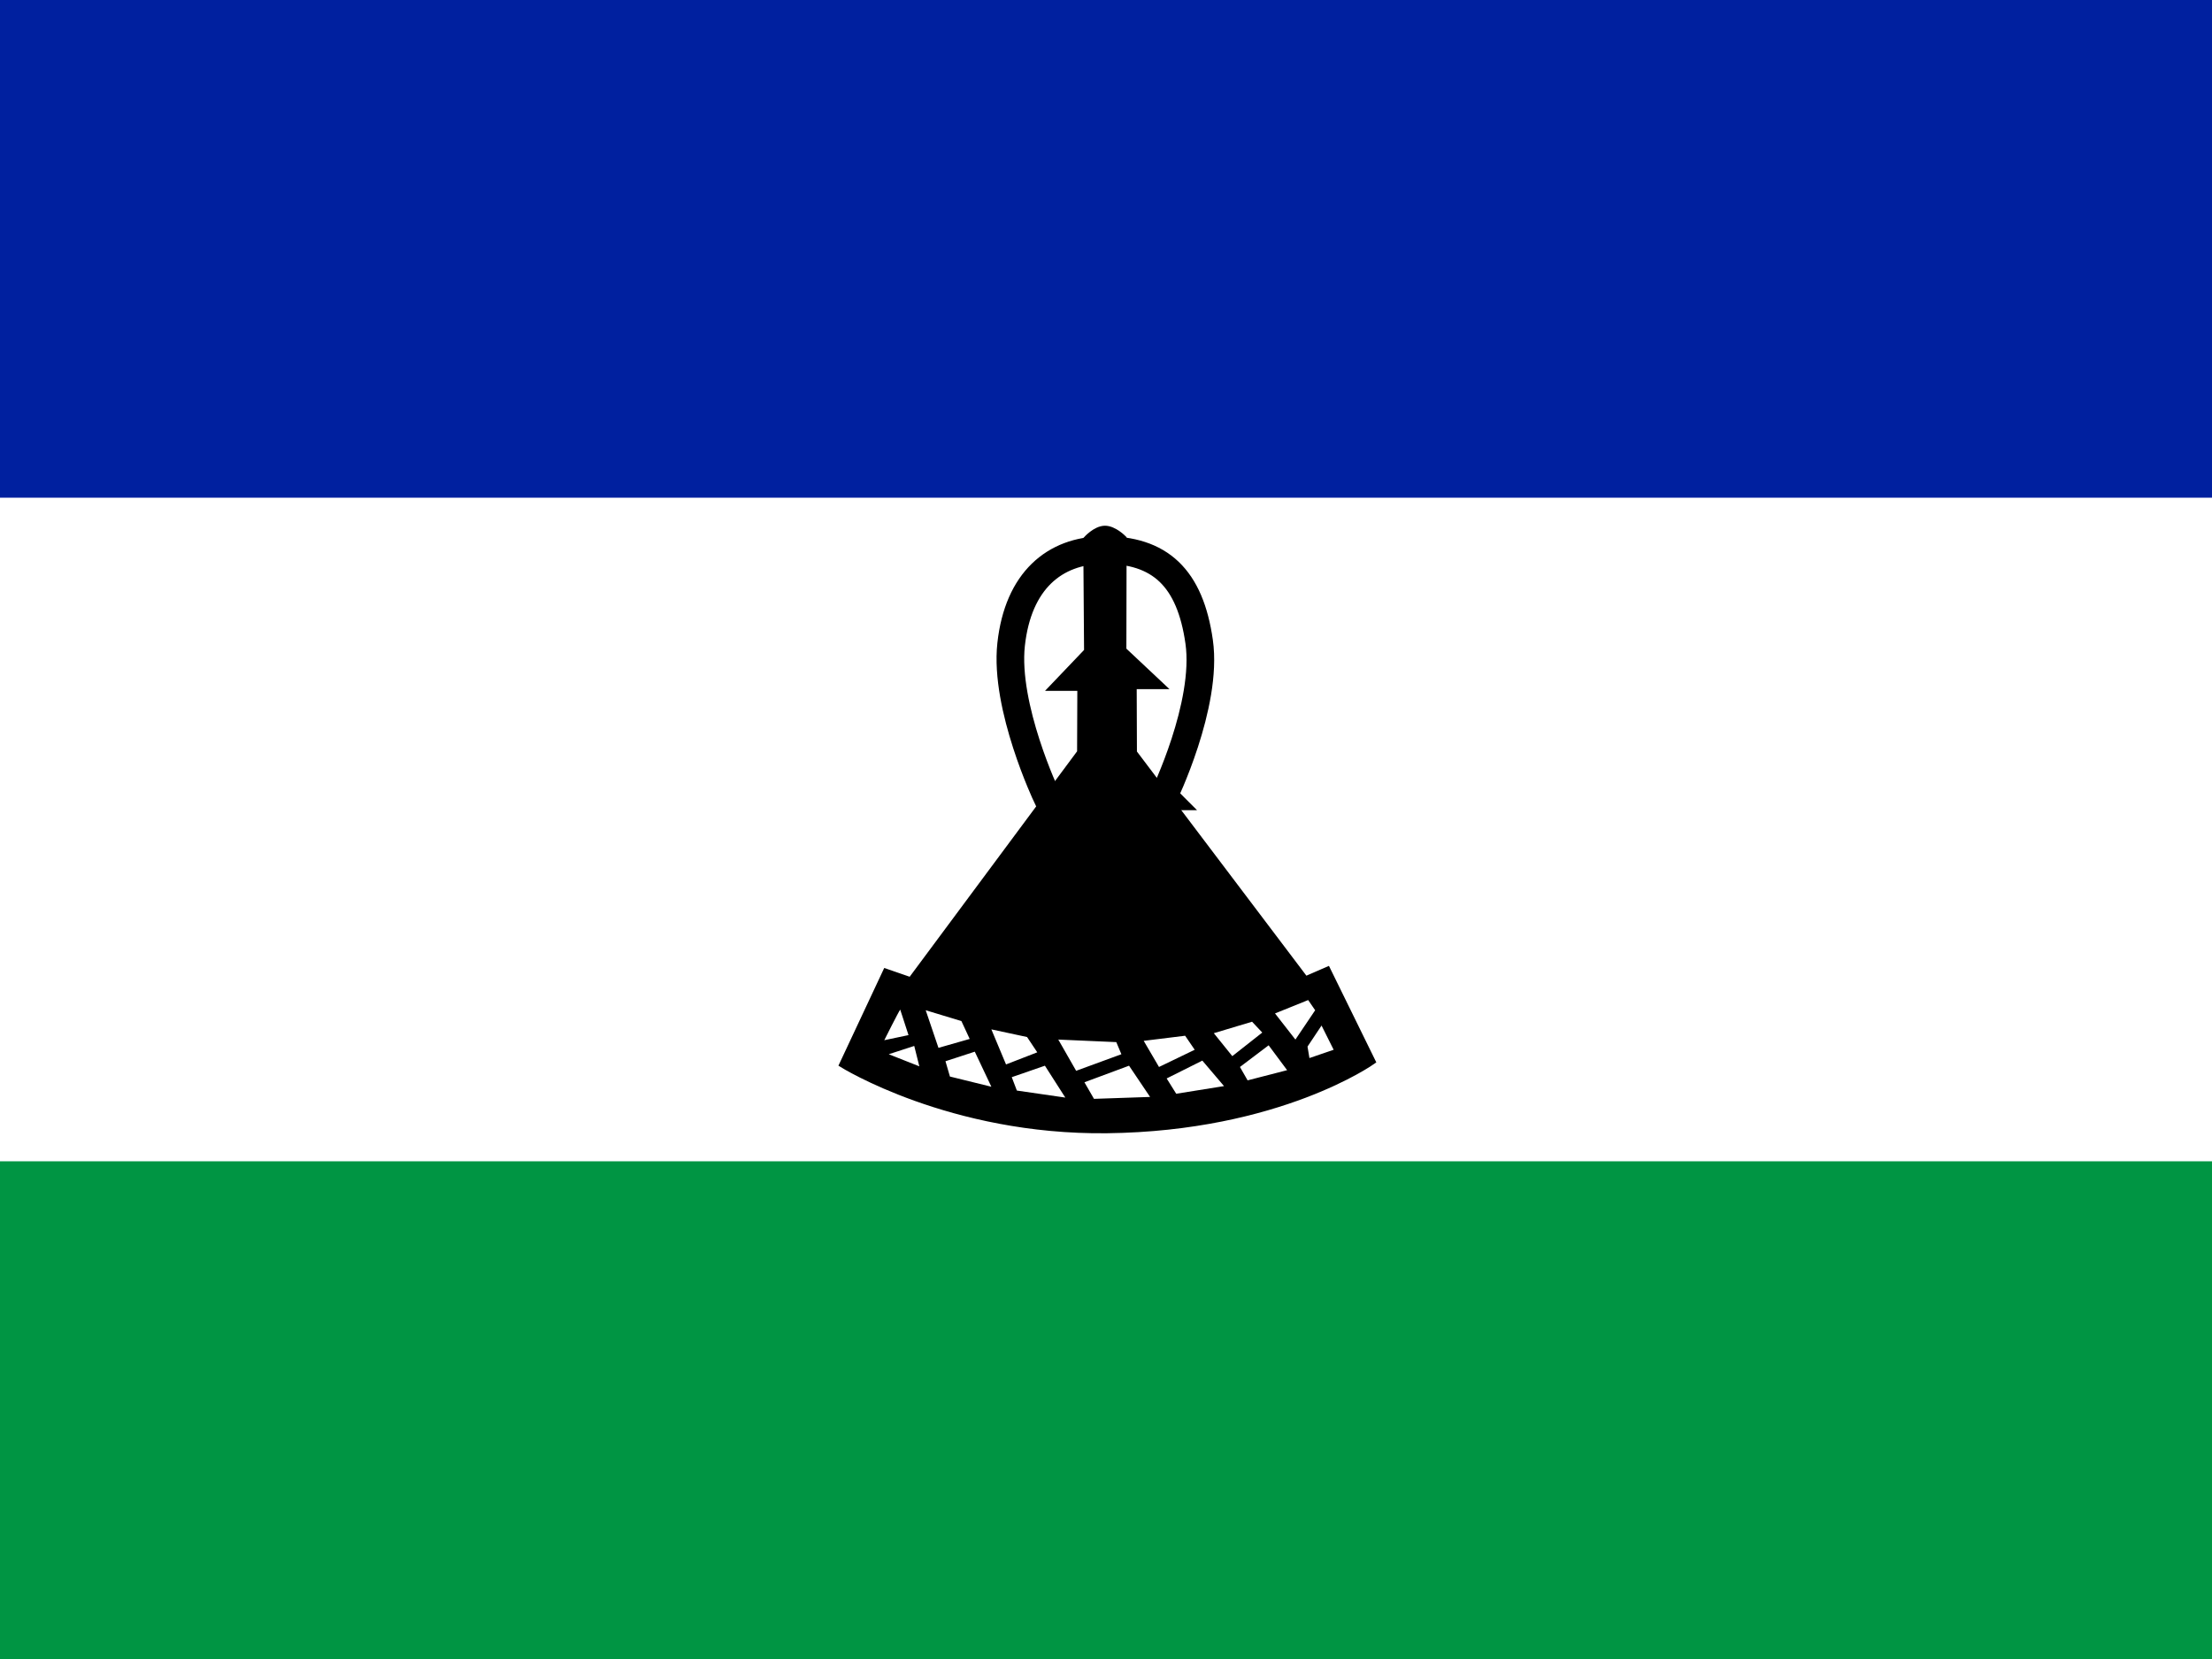
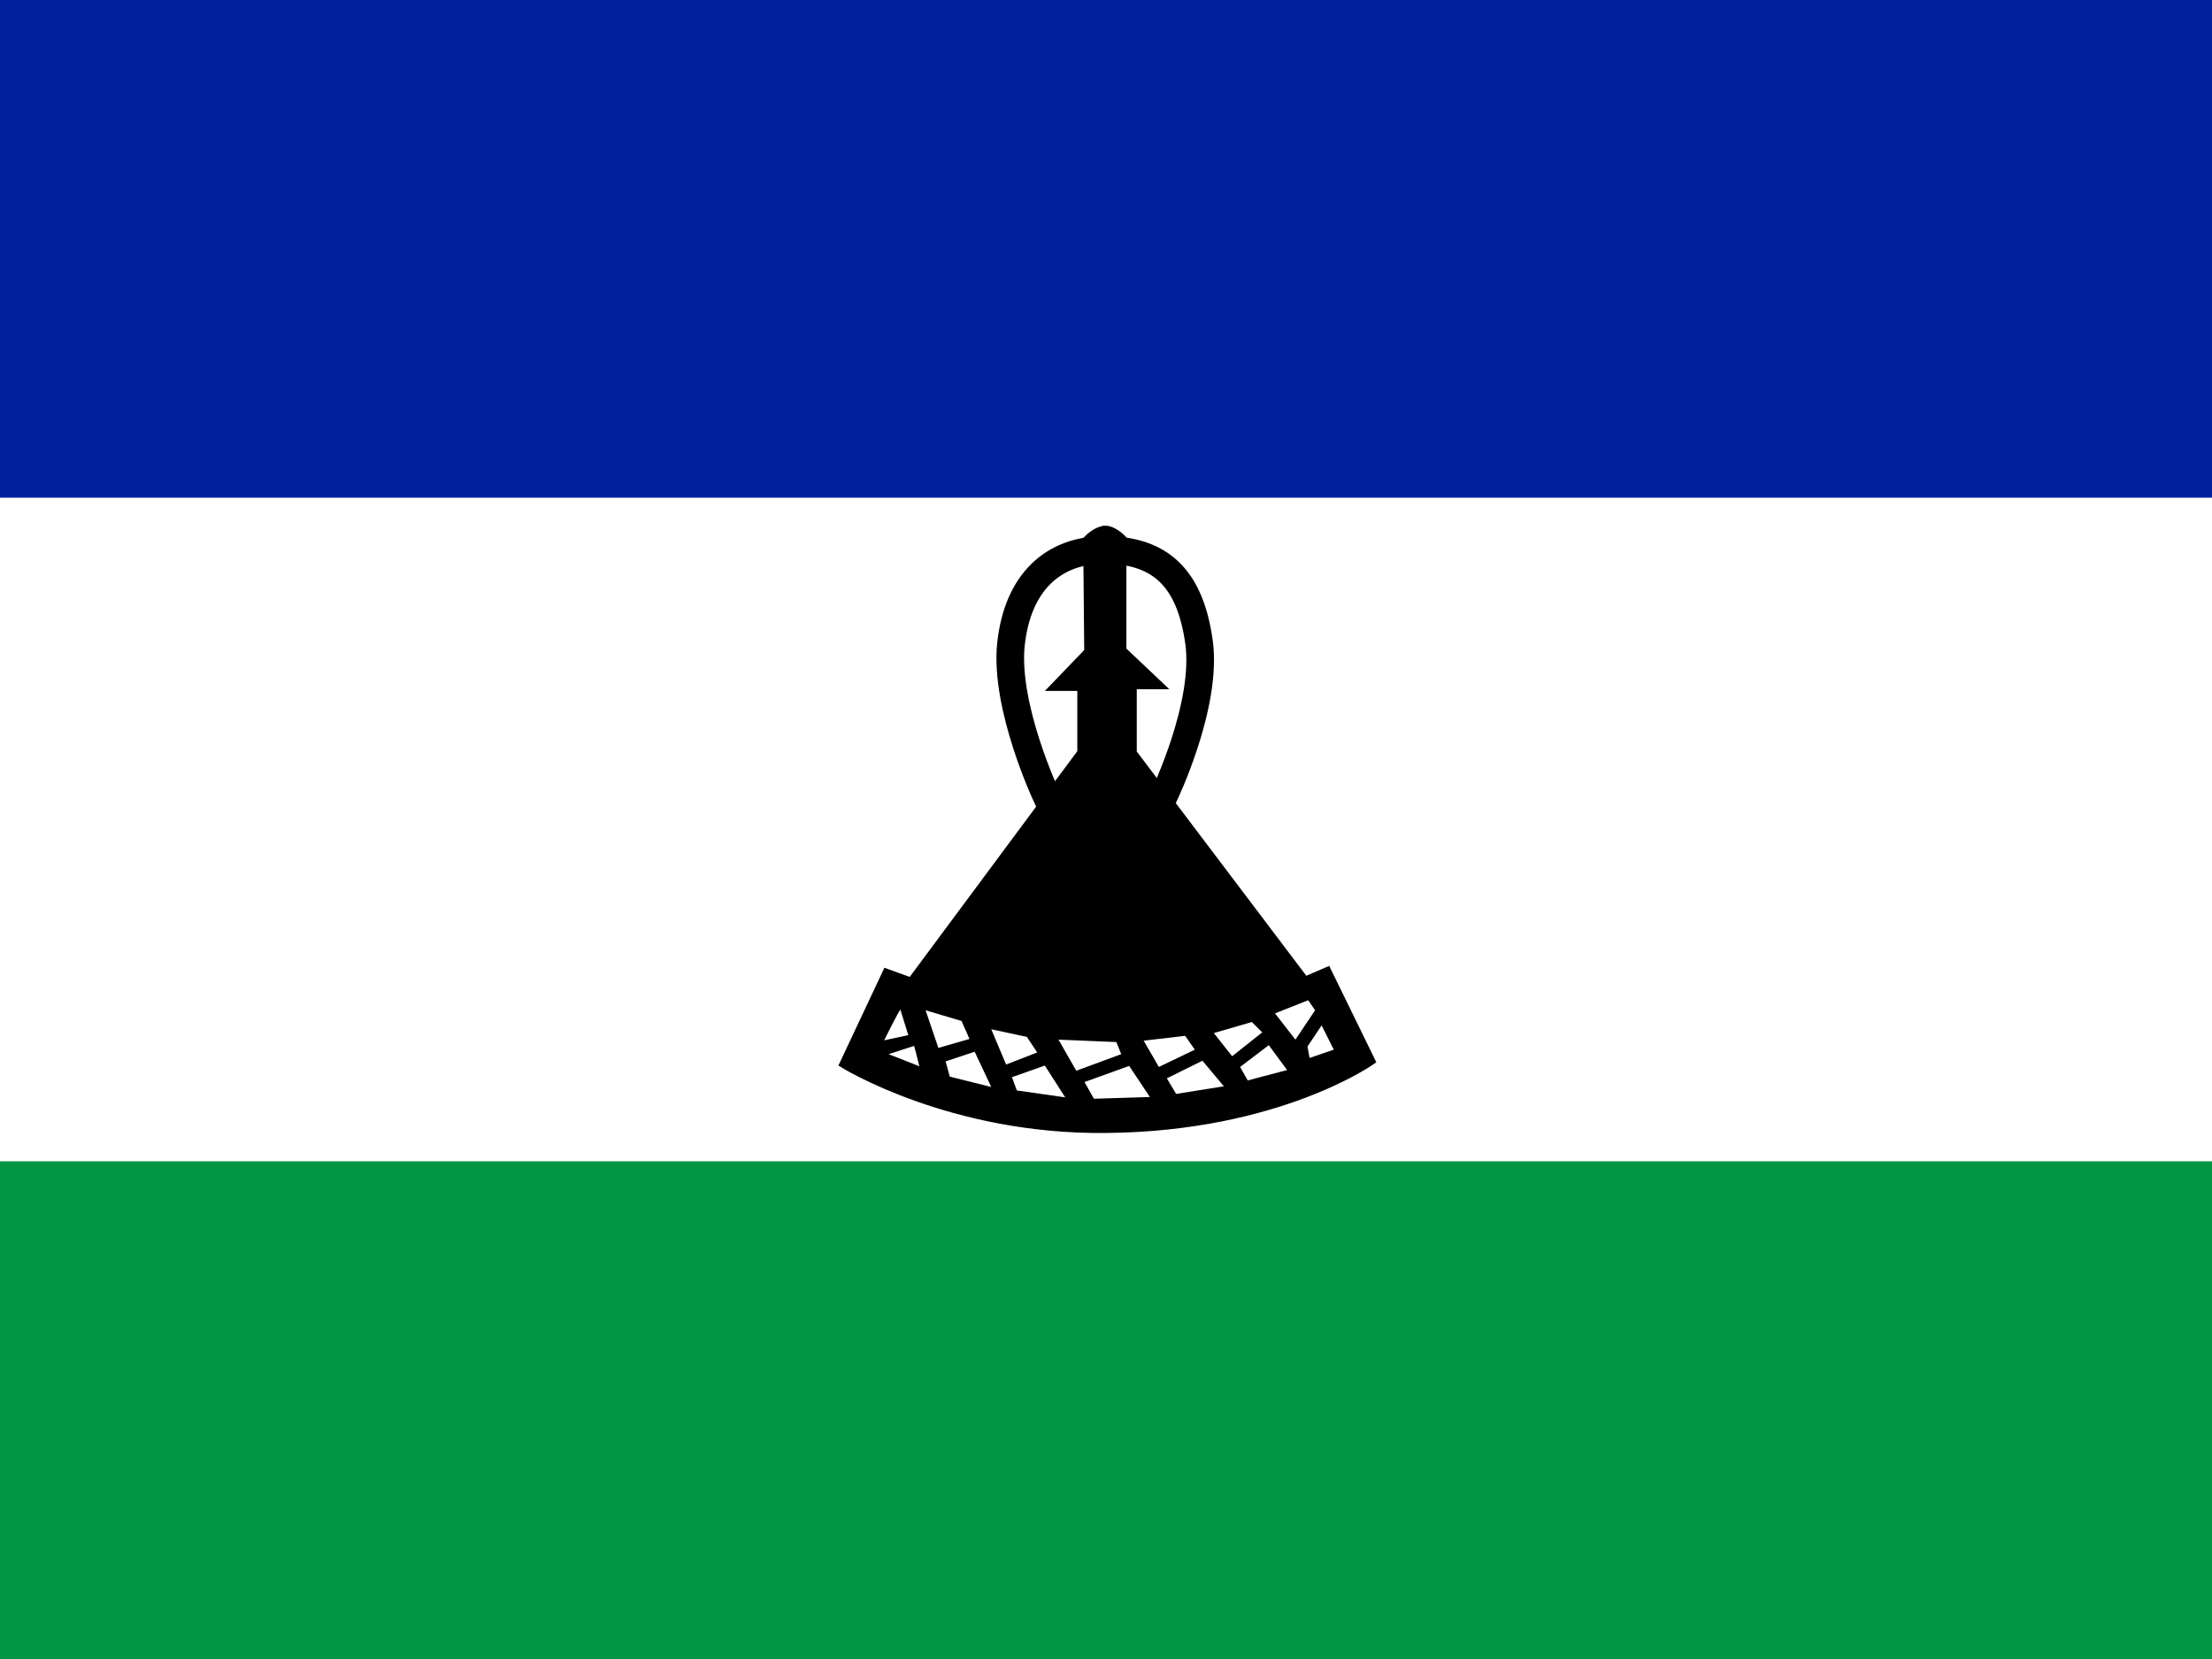
- <svg xmlns="http://www.w3.org/2000/svg" height="480" width="640" id="flag-icon-css-ls">
-   <path d="M0 0h640v480H0z" fill="#fff" />
-   <path d="M0 336h640v144H0z" fill="#009543" />
-   <path d="M0 0h640v144H0z" fill="#00209f" />
-   <path d="M319.622 152.91c-2.736.06-5.404 3.088-5.404 3.088l.236 32.375-10.22 10.707h8.272l-.07 18.563-48.945 65.909-7.235-2.5-12.648 26.977s31.28 19.585 76.682 19.051c49.828-.592 76.902-19.955 76.902-19.955l-13.069-26.63-6.4 2.783-49.573-65.568-.068-19.116h8.272l-11.26-10.576.068-32.255s-2.804-2.912-5.54-2.853z" stroke="#000" stroke-width="1.601" />
-   <path d="M336.688 230.416h-33.845s-12.285-25.883-10.293-43.978c2.028-18.425 12.557-27.14 26.557-27.296 16.552-.184 25.227 8.112 27.848 26.559 2.597 18.278-10.269 44.713-10.269 44.713z" fill="none" stroke="#000" stroke-width="8" />
-   <path d="M260.46 292.112c-.553.736-4.61 8.851-4.61 8.851l7.008-1.475-2.397-7.376zm4.058 10.512l-7.376 2.397 8.852 3.504-1.476-5.901zm3.319-10.328l3.69 10.88 9.036-2.58-2.398-5.166-10.328-3.136zm5.718 14.754l1.29 4.425 11.989 2.952-4.796-10.144-8.483 2.767zm13.277-9.221l4.243 10.144 9.037-3.504-2.952-4.427-10.326-2.213zm5.902 13.832l1.476 3.872 14.016 2.029-5.901-9.221-9.59 3.32zm13.463-10.882l5.165 9.037 13.092-4.795-1.475-3.504-16.782-.736zm7.561 12.357l2.767 4.795 16.229-.553-6.087-9.037-12.909 4.795zm17.152-11.987l4.426 7.56 10.328-4.98-2.768-4.057-11.986 1.477zm16.967 5.715l-10.328 5.165 2.766 4.425 13.832-2.212-6.272-7.376zm3.32-7.93l5.347 6.64 8.669-6.824-2.952-3.136-11.064 3.32zm15.859 3.504l-8.3 6.272 2.215 3.872 11.434-2.95-5.349-7.194zm11.435-13.094l2.027 2.952-5.716 8.483-5.901-7.561 9.59-3.872zm3.872 7.378l3.504 7.008-7.008 2.398-.553-3.32 4.057-6.086z" fill="#fff" />
+ <svg xmlns="http://www.w3.org/2000/svg" id="flag-icon-css-ls" width="640" height="480">
+   <path fill="#fff" d="M0 0h640v480H0z" />
+   <path fill="#009543" d="M0 336h640v144H0z" />
+   <path fill="#00209f" d="M0 0h640v144H0z" />
+   <path stroke="#000" stroke-width="1.6" d="M319.6 153c-2.7 0-5.4 3-5.4 3l.3 32.4-10.3 10.7h8.3v18.5l-49 66-7.2-2.6-12.7 27s31.3 19.6 76.7 19c49.8-.5 76.9-19.9 76.9-19.9l-13-26.6-6.5 2.8-49.6-65.6v-19.1h8.2L325.1 188v-32.2s-2.7-3-5.5-2.9z" />
+   <path fill="none" stroke="#000" stroke-width="8" d="M336.7 230.4h-33.9s-12.2-25.9-10.3-44c2-18.4 12.6-27.1 26.6-27.3 16.6-.1 25.2 8.1 27.8 26.6 2.6 18.3-10.2 44.7-10.2 44.7z" />
+   <path fill="#fff" d="M260.5 292.1c-.6.7-4.7 8.9-4.7 8.9l7-1.5-2.3-7.4zm4 10.5l-7.4 2.4 8.9 3.5-1.5-5.9zm3.3-10.3l3.7 10.9 9-2.6-2.3-5.2-10.4-3.1zm5.8 14.8l1.2 4.4 12 3-4.8-10.2-8.4 2.8zm13.2-9.3l4.3 10.2 9-3.5-3-4.5-10.3-2.2zm6 13.9l1.4 3.8 14 2-5.9-9.2-9.6 3.4zm13.4-11l5.2 9.1 13-4.8-1.4-3.5-16.8-.7zm7.6 12.4l2.7 4.8 16.2-.5-6-9-13 4.7zm17.1-12l4.4 7.6 10.4-5-2.8-4-12 1.4zm17 5.8l-10.3 5.1 2.7 4.5 13.8-2.2-6.2-7.4zm3.3-8l5.3 6.7 8.7-6.9-3-3-11 3.2zm15.9 3.5l-8.3 6.3 2.2 3.9 11.4-3-5.3-7.2zm11.4-13l2 2.9-5.7 8.5-5.9-7.6 9.6-3.8zm3.9 7.3l3.5 7-7 2.4-.6-3.3 4-6z" />
</svg>
